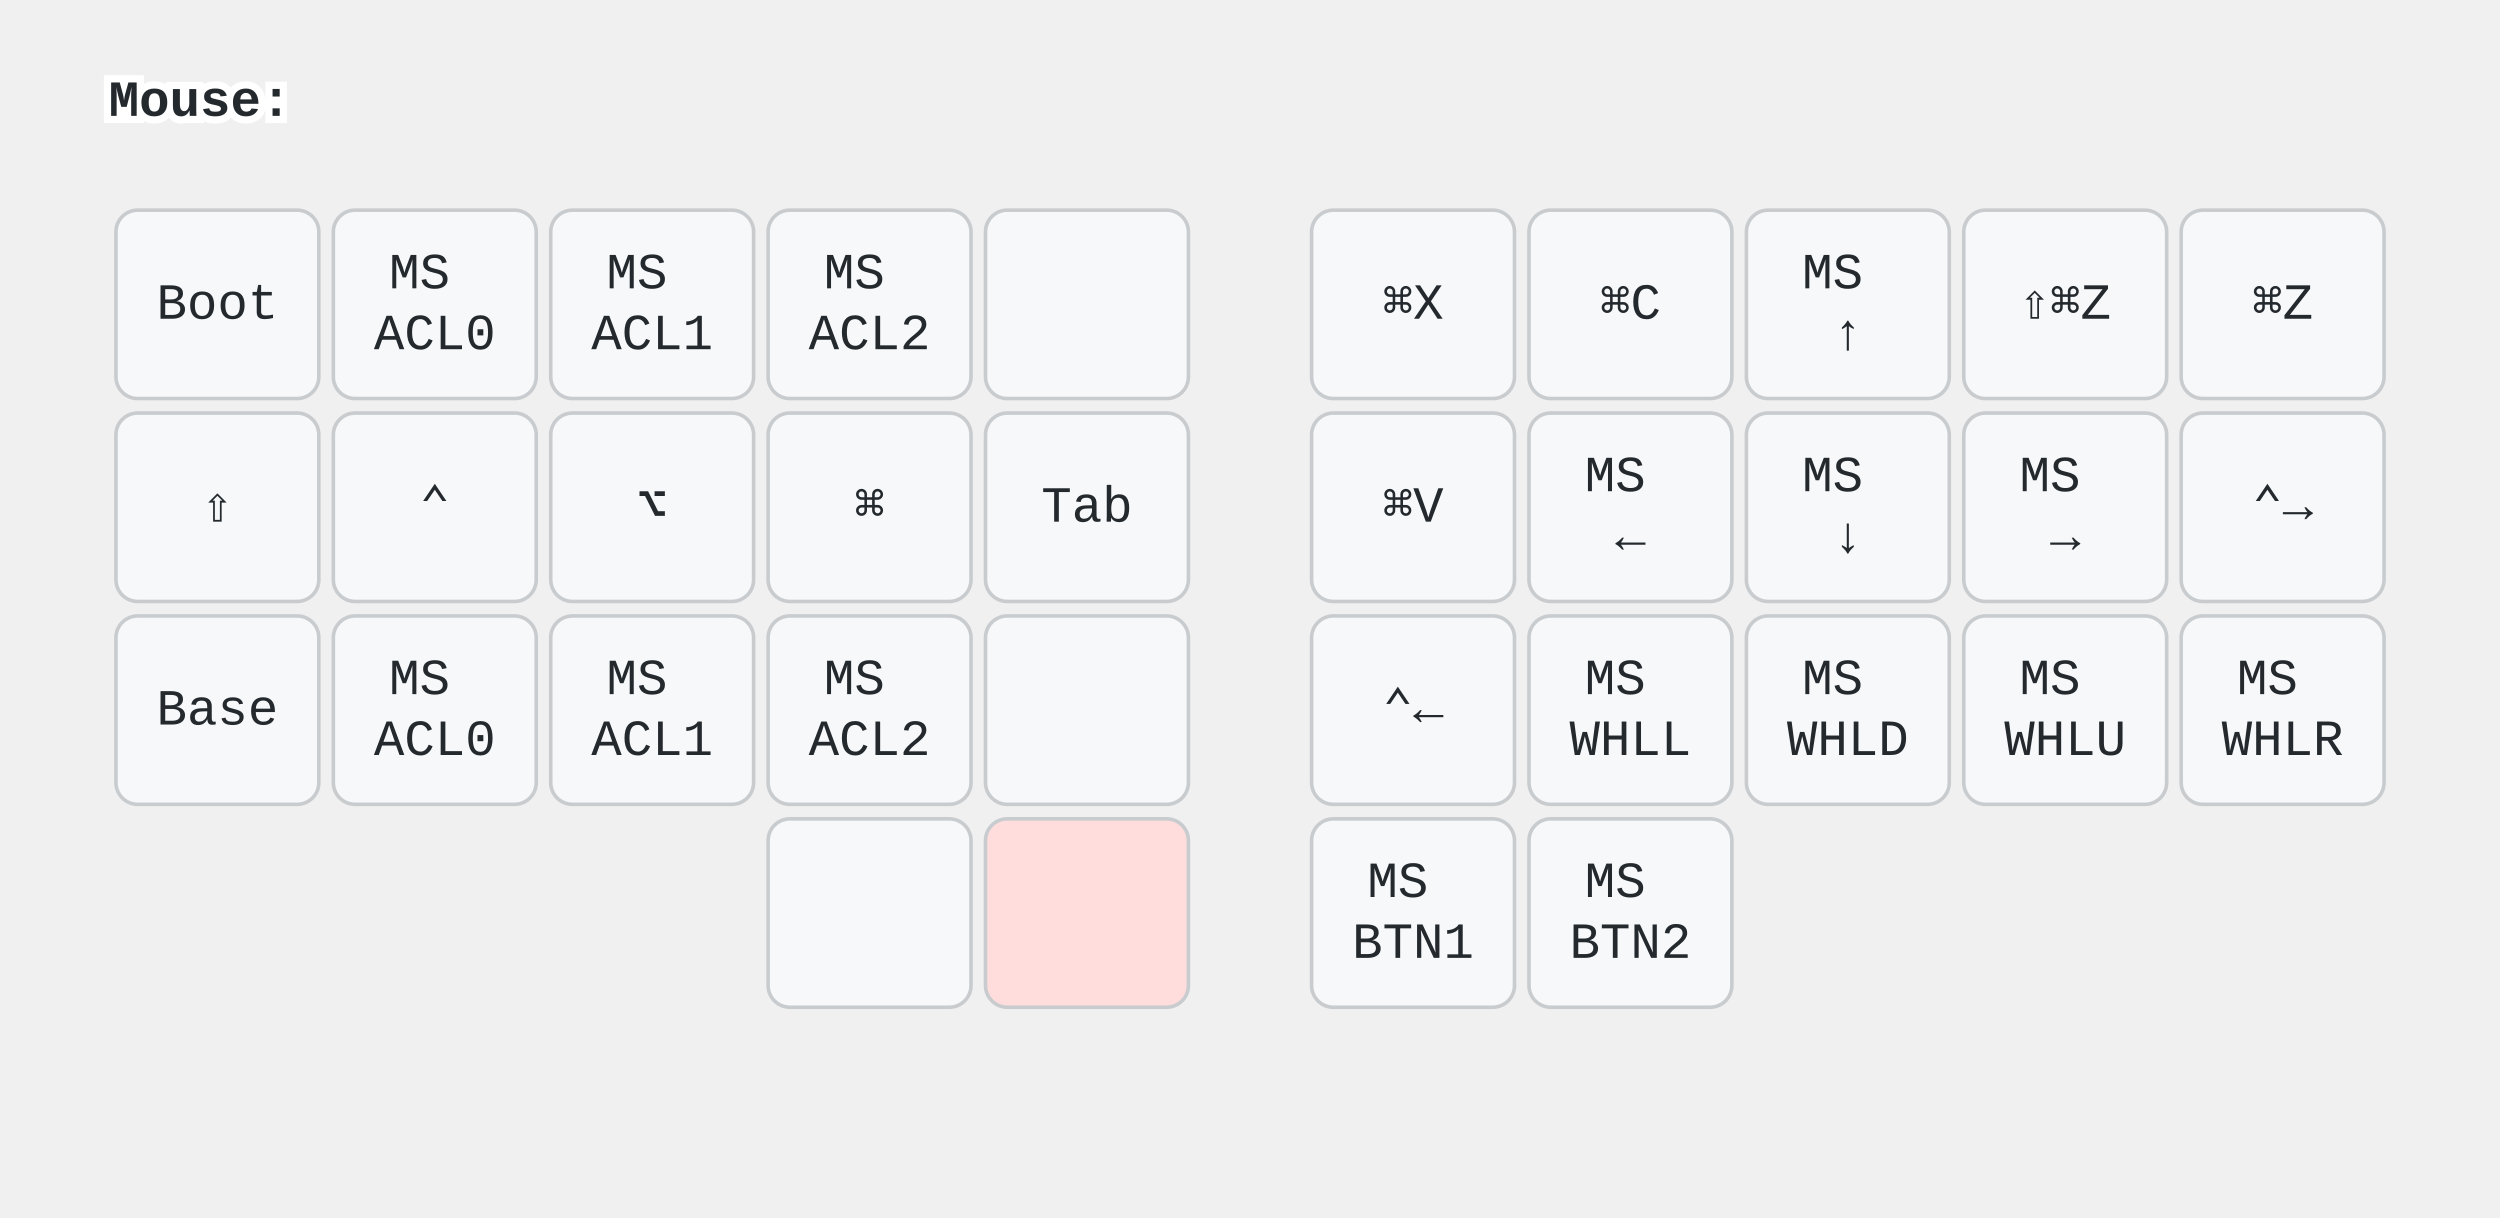
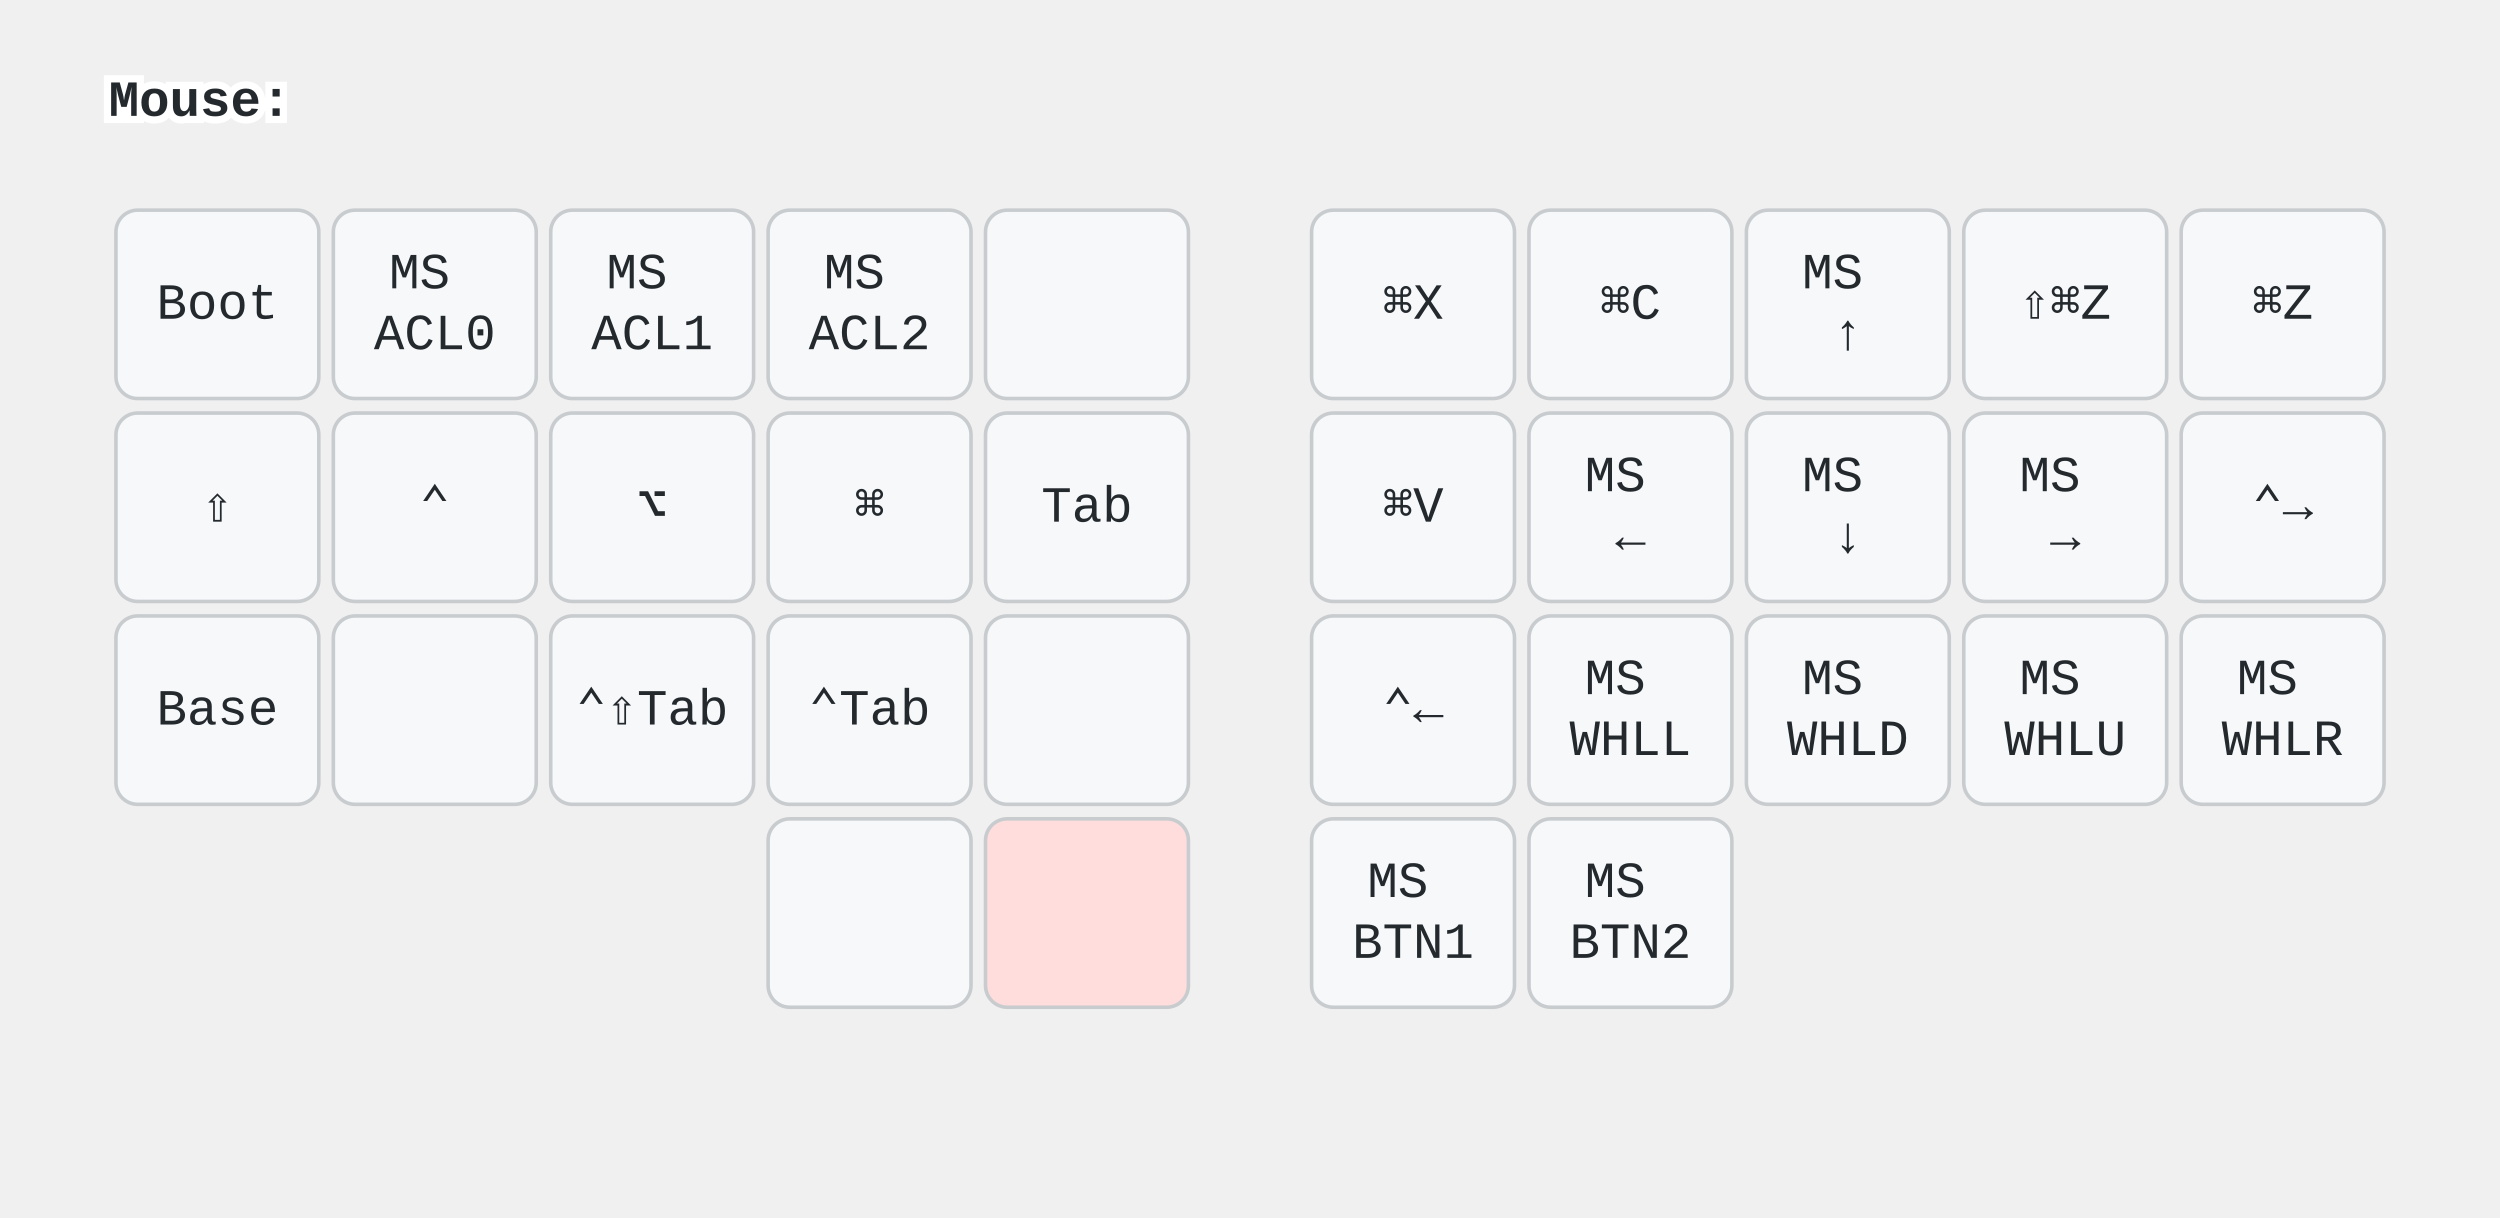
<svg xmlns="http://www.w3.org/2000/svg" width="690" height="336" viewBox="0 0 690 336" class="keymap">
  <style>/* inherit to force styles through use tags */
svg path {
    fill: inherit;
}

/* font and background color specifications */
svg.keymap {
    font-family: SFMono-Regular,Consolas,Liberation Mono,Menlo,monospace;
    font-size: 14px;
    font-kerning: normal;
    text-rendering: optimizeLegibility;
    fill: #24292e;
}

/* default key styling */
rect.key {
    fill: #f6f8fa;
}

rect.key, rect.combo {
    stroke: #c9cccf;
    stroke-width: 1;
}

/* default key side styling, only used is draw_key_sides is set */
rect.side {
    filter: brightness(90%);
}

/* color accent for combo boxes */
rect.combo, rect.combo-separate {
    fill: #cdf;
}

/* color accent for held keys */
rect.held, rect.combo.held {
    fill: #fdd;
}

/* color accent for ghost (optional) keys */
rect.ghost, rect.combo.ghost {
    stroke-dasharray: 4, 4;
    stroke-width: 2;
}

text {
    text-anchor: middle;
    dominant-baseline: middle;
}

/* styling for layer labels */
text.label {
    font-weight: bold;
    text-anchor: start;
    stroke: white;
    stroke-width: 4;
    paint-order: stroke;
}

/* styling for optional footer */
text.footer {
    text-anchor: end;
    dominant-baseline: auto;
    stroke: white;
    stroke-width: 4;
    paint-order: stroke;
}

/* styling for combo tap, and key non-tap label text */
text.combo, text.hold, text.shifted, text.left, text.right, text.tl, text.tr, text.bl, text.br {
    font-size: 11px;
}

text.hold, text.bl, text.br {
    text-anchor: middle;
    dominant-baseline: auto;
}

text.shifted, text.tl, text.tr {
    text-anchor: middle;
    dominant-baseline: hanging;
}

text.left, text.tl, text.bl {
    text-anchor: start;
}

text.right, text.tr, text.br {
    text-anchor: end;
}

text.layer-activator {
    text-decoration: underline;
}

/* styling for hold/shifted label text in combo box */
text.combo.hold, text.combo.shifted, text.combo.left, text.combo.right {
    font-size: 8px;
}

/* lighter symbol for transparent keys */
text.trans {
    fill: #7b7e81;
}

/* styling for combo dendrons */
path.combo {
    stroke-width: 1;
    stroke: gray;
    fill: none;
}

/* Start Tabler Icons Cleanup */
/* cannot use height/width with glyphs */
.icon-tabler &gt; path {
    fill: inherit;
    stroke: inherit;
    stroke-width: 2;
}
/* hide tabler's default box */
.icon-tabler &gt; path[stroke="none"][fill="none"] {
    visibility: hidden;
}
/* End Tabler Icons Cleanup */
</style>
  <g transform="translate(30, 0)" class="layer-Mouse">
    <text x="0" y="28" class="label" id="Mouse">Mouse:</text>
    <g transform="translate(0, 56)">
      <g transform="translate(30, 28)" class="key keypos-0">
        <rect rx="6" ry="6" x="-28" y="-26" width="56" height="52" class="key" />
        <text x="0" y="0" class="key tap">Boot</text>
      </g>
      <g transform="translate(90, 28)" class="key keypos-1">
        <rect rx="6" ry="6" x="-28" y="-26" width="56" height="52" class="key" />
        <text x="0" y="0" class="key tap">
          <tspan x="0" dy="-0.6em">MS</tspan>
          <tspan x="0" dy="1.2em">ACL0</tspan>
        </text>
      </g>
      <g transform="translate(150, 28)" class="key keypos-2">
        <rect rx="6" ry="6" x="-28" y="-26" width="56" height="52" class="key" />
        <text x="0" y="0" class="key tap">
          <tspan x="0" dy="-0.6em">MS</tspan>
          <tspan x="0" dy="1.2em">ACL1</tspan>
        </text>
      </g>
      <g transform="translate(210, 28)" class="key keypos-3">
        <rect rx="6" ry="6" x="-28" y="-26" width="56" height="52" class="key" />
        <text x="0" y="0" class="key tap">
          <tspan x="0" dy="-0.6em">MS</tspan>
          <tspan x="0" dy="1.2em">ACL2</tspan>
        </text>
      </g>
      <g transform="translate(270, 28)" class="key keypos-4">
        <rect rx="6" ry="6" x="-28" y="-26" width="56" height="52" class="key" />
      </g>
      <g transform="translate(360, 28)" class="key keypos-5">
        <rect rx="6" ry="6" x="-28" y="-26" width="56" height="52" class="key" />
        <text x="0" y="0" class="key tap">⌘X</text>
      </g>
      <g transform="translate(420, 28)" class="key keypos-6">
        <rect rx="6" ry="6" x="-28" y="-26" width="56" height="52" class="key" />
        <text x="0" y="0" class="key tap">⌘C</text>
      </g>
      <g transform="translate(480, 28)" class="key keypos-7">
        <rect rx="6" ry="6" x="-28" y="-26" width="56" height="52" class="key" />
        <text x="0" y="0" class="key tap">
          <tspan x="0" dy="-0.6em">MS</tspan>
          <tspan x="0" dy="1.2em">↑</tspan>
        </text>
      </g>
      <g transform="translate(540, 28)" class="key keypos-8">
        <rect rx="6" ry="6" x="-28" y="-26" width="56" height="52" class="key" />
        <text x="0" y="0" class="key tap">⇧⌘Z</text>
      </g>
      <g transform="translate(600, 28)" class="key keypos-9">
        <rect rx="6" ry="6" x="-28" y="-26" width="56" height="52" class="key" />
        <text x="0" y="0" class="key tap">⌘Z</text>
      </g>
      <g transform="translate(30, 84)" class="key keypos-10">
        <rect rx="6" ry="6" x="-28" y="-26" width="56" height="52" class="key" />
        <text x="0" y="0" class="key tap">⇧</text>
      </g>
      <g transform="translate(90, 84)" class="key keypos-11">
        <rect rx="6" ry="6" x="-28" y="-26" width="56" height="52" class="key" />
        <text x="0" y="0" class="key tap">⌃</text>
      </g>
      <g transform="translate(150, 84)" class="key keypos-12">
        <rect rx="6" ry="6" x="-28" y="-26" width="56" height="52" class="key" />
        <text x="0" y="0" class="key tap">⌥</text>
      </g>
      <g transform="translate(210, 84)" class="key keypos-13">
        <rect rx="6" ry="6" x="-28" y="-26" width="56" height="52" class="key" />
        <text x="0" y="0" class="key tap">⌘</text>
      </g>
      <g transform="translate(270, 84)" class="key keypos-14">
        <rect rx="6" ry="6" x="-28" y="-26" width="56" height="52" class="key" />
        <text x="0" y="0" class="key tap">Tab</text>
      </g>
      <g transform="translate(360, 84)" class="key keypos-15">
        <rect rx="6" ry="6" x="-28" y="-26" width="56" height="52" class="key" />
        <text x="0" y="0" class="key tap">⌘V</text>
      </g>
      <g transform="translate(420, 84)" class="key keypos-16">
        <rect rx="6" ry="6" x="-28" y="-26" width="56" height="52" class="key" />
        <text x="0" y="0" class="key tap">
          <tspan x="0" dy="-0.6em">MS</tspan>
          <tspan x="0" dy="1.2em">←</tspan>
        </text>
      </g>
      <g transform="translate(480, 84)" class="key keypos-17">
        <rect rx="6" ry="6" x="-28" y="-26" width="56" height="52" class="key" />
        <text x="0" y="0" class="key tap">
          <tspan x="0" dy="-0.6em">MS</tspan>
          <tspan x="0" dy="1.2em">↓</tspan>
        </text>
      </g>
      <g transform="translate(540, 84)" class="key keypos-18">
        <rect rx="6" ry="6" x="-28" y="-26" width="56" height="52" class="key" />
        <text x="0" y="0" class="key tap">
          <tspan x="0" dy="-0.6em">MS</tspan>
          <tspan x="0" dy="1.2em">→</tspan>
        </text>
      </g>
      <g transform="translate(600, 84)" class="key keypos-19">
        <rect rx="6" ry="6" x="-28" y="-26" width="56" height="52" class="key" />
        <text x="0" y="0" class="key tap">⌃→</text>
      </g>
      <g transform="translate(30, 140)" class="key keypos-20">
        <rect rx="6" ry="6" x="-28" y="-26" width="56" height="52" class="key" />
        <text x="0" y="0" class="key tap">Base</text>
      </g>
      <g transform="translate(90, 140)" class="key keypos-21">
        <rect rx="6" ry="6" x="-28" y="-26" width="56" height="52" class="key" />
-         <text x="0" y="0" class="key tap">
-           <tspan x="0" dy="-0.6em">MS</tspan>
-           <tspan x="0" dy="1.2em">ACL0</tspan>
-         </text>
      </g>
      <g transform="translate(150, 140)" class="key keypos-22">
        <rect rx="6" ry="6" x="-28" y="-26" width="56" height="52" class="key" />
-         <text x="0" y="0" class="key tap">
-           <tspan x="0" dy="-0.6em">MS</tspan>
-           <tspan x="0" dy="1.2em">ACL1</tspan>
-         </text>
+         <text x="0" y="0" class="key tap">⌃⇧Tab</text>
      </g>
      <g transform="translate(210, 140)" class="key keypos-23">
        <rect rx="6" ry="6" x="-28" y="-26" width="56" height="52" class="key" />
-         <text x="0" y="0" class="key tap">
-           <tspan x="0" dy="-0.6em">MS</tspan>
-           <tspan x="0" dy="1.2em">ACL2</tspan>
-         </text>
+         <text x="0" y="0" class="key tap">⌃Tab</text>
      </g>
      <g transform="translate(270, 140)" class="key keypos-24">
        <rect rx="6" ry="6" x="-28" y="-26" width="56" height="52" class="key" />
      </g>
      <g transform="translate(360, 140)" class="key keypos-25">
        <rect rx="6" ry="6" x="-28" y="-26" width="56" height="52" class="key" />
        <text x="0" y="0" class="key tap">⌃←</text>
      </g>
      <g transform="translate(420, 140)" class="key keypos-26">
        <rect rx="6" ry="6" x="-28" y="-26" width="56" height="52" class="key" />
        <text x="0" y="0" class="key tap">
          <tspan x="0" dy="-0.6em">MS</tspan>
          <tspan x="0" dy="1.2em">WHLL</tspan>
        </text>
      </g>
      <g transform="translate(480, 140)" class="key keypos-27">
        <rect rx="6" ry="6" x="-28" y="-26" width="56" height="52" class="key" />
        <text x="0" y="0" class="key tap">
          <tspan x="0" dy="-0.6em">MS</tspan>
          <tspan x="0" dy="1.2em">WHLD</tspan>
        </text>
      </g>
      <g transform="translate(540, 140)" class="key keypos-28">
        <rect rx="6" ry="6" x="-28" y="-26" width="56" height="52" class="key" />
        <text x="0" y="0" class="key tap">
          <tspan x="0" dy="-0.6em">MS</tspan>
          <tspan x="0" dy="1.2em">WHLU</tspan>
        </text>
      </g>
      <g transform="translate(600, 140)" class="key keypos-29">
        <rect rx="6" ry="6" x="-28" y="-26" width="56" height="52" class="key" />
        <text x="0" y="0" class="key tap">
          <tspan x="0" dy="-0.6em">MS</tspan>
          <tspan x="0" dy="1.2em">WHLR</tspan>
        </text>
      </g>
      <g transform="translate(210, 196)" class="key keypos-30">
        <rect rx="6" ry="6" x="-28" y="-26" width="56" height="52" class="key" />
      </g>
      <g transform="translate(270, 196)" class="key held keypos-31">
        <rect rx="6" ry="6" x="-28" y="-26" width="56" height="52" class="key held" />
      </g>
      <g transform="translate(360, 196)" class="key keypos-32">
        <rect rx="6" ry="6" x="-28" y="-26" width="56" height="52" class="key" />
        <text x="0" y="0" class="key tap">
          <tspan x="0" dy="-0.6em">MS</tspan>
          <tspan x="0" dy="1.2em">BTN1</tspan>
        </text>
      </g>
      <g transform="translate(420, 196)" class="key keypos-33">
        <rect rx="6" ry="6" x="-28" y="-26" width="56" height="52" class="key" />
        <text x="0" y="0" class="key tap">
          <tspan x="0" dy="-0.6em">MS</tspan>
          <tspan x="0" dy="1.2em">BTN2</tspan>
        </text>
      </g>
    </g>
  </g>
</svg>
